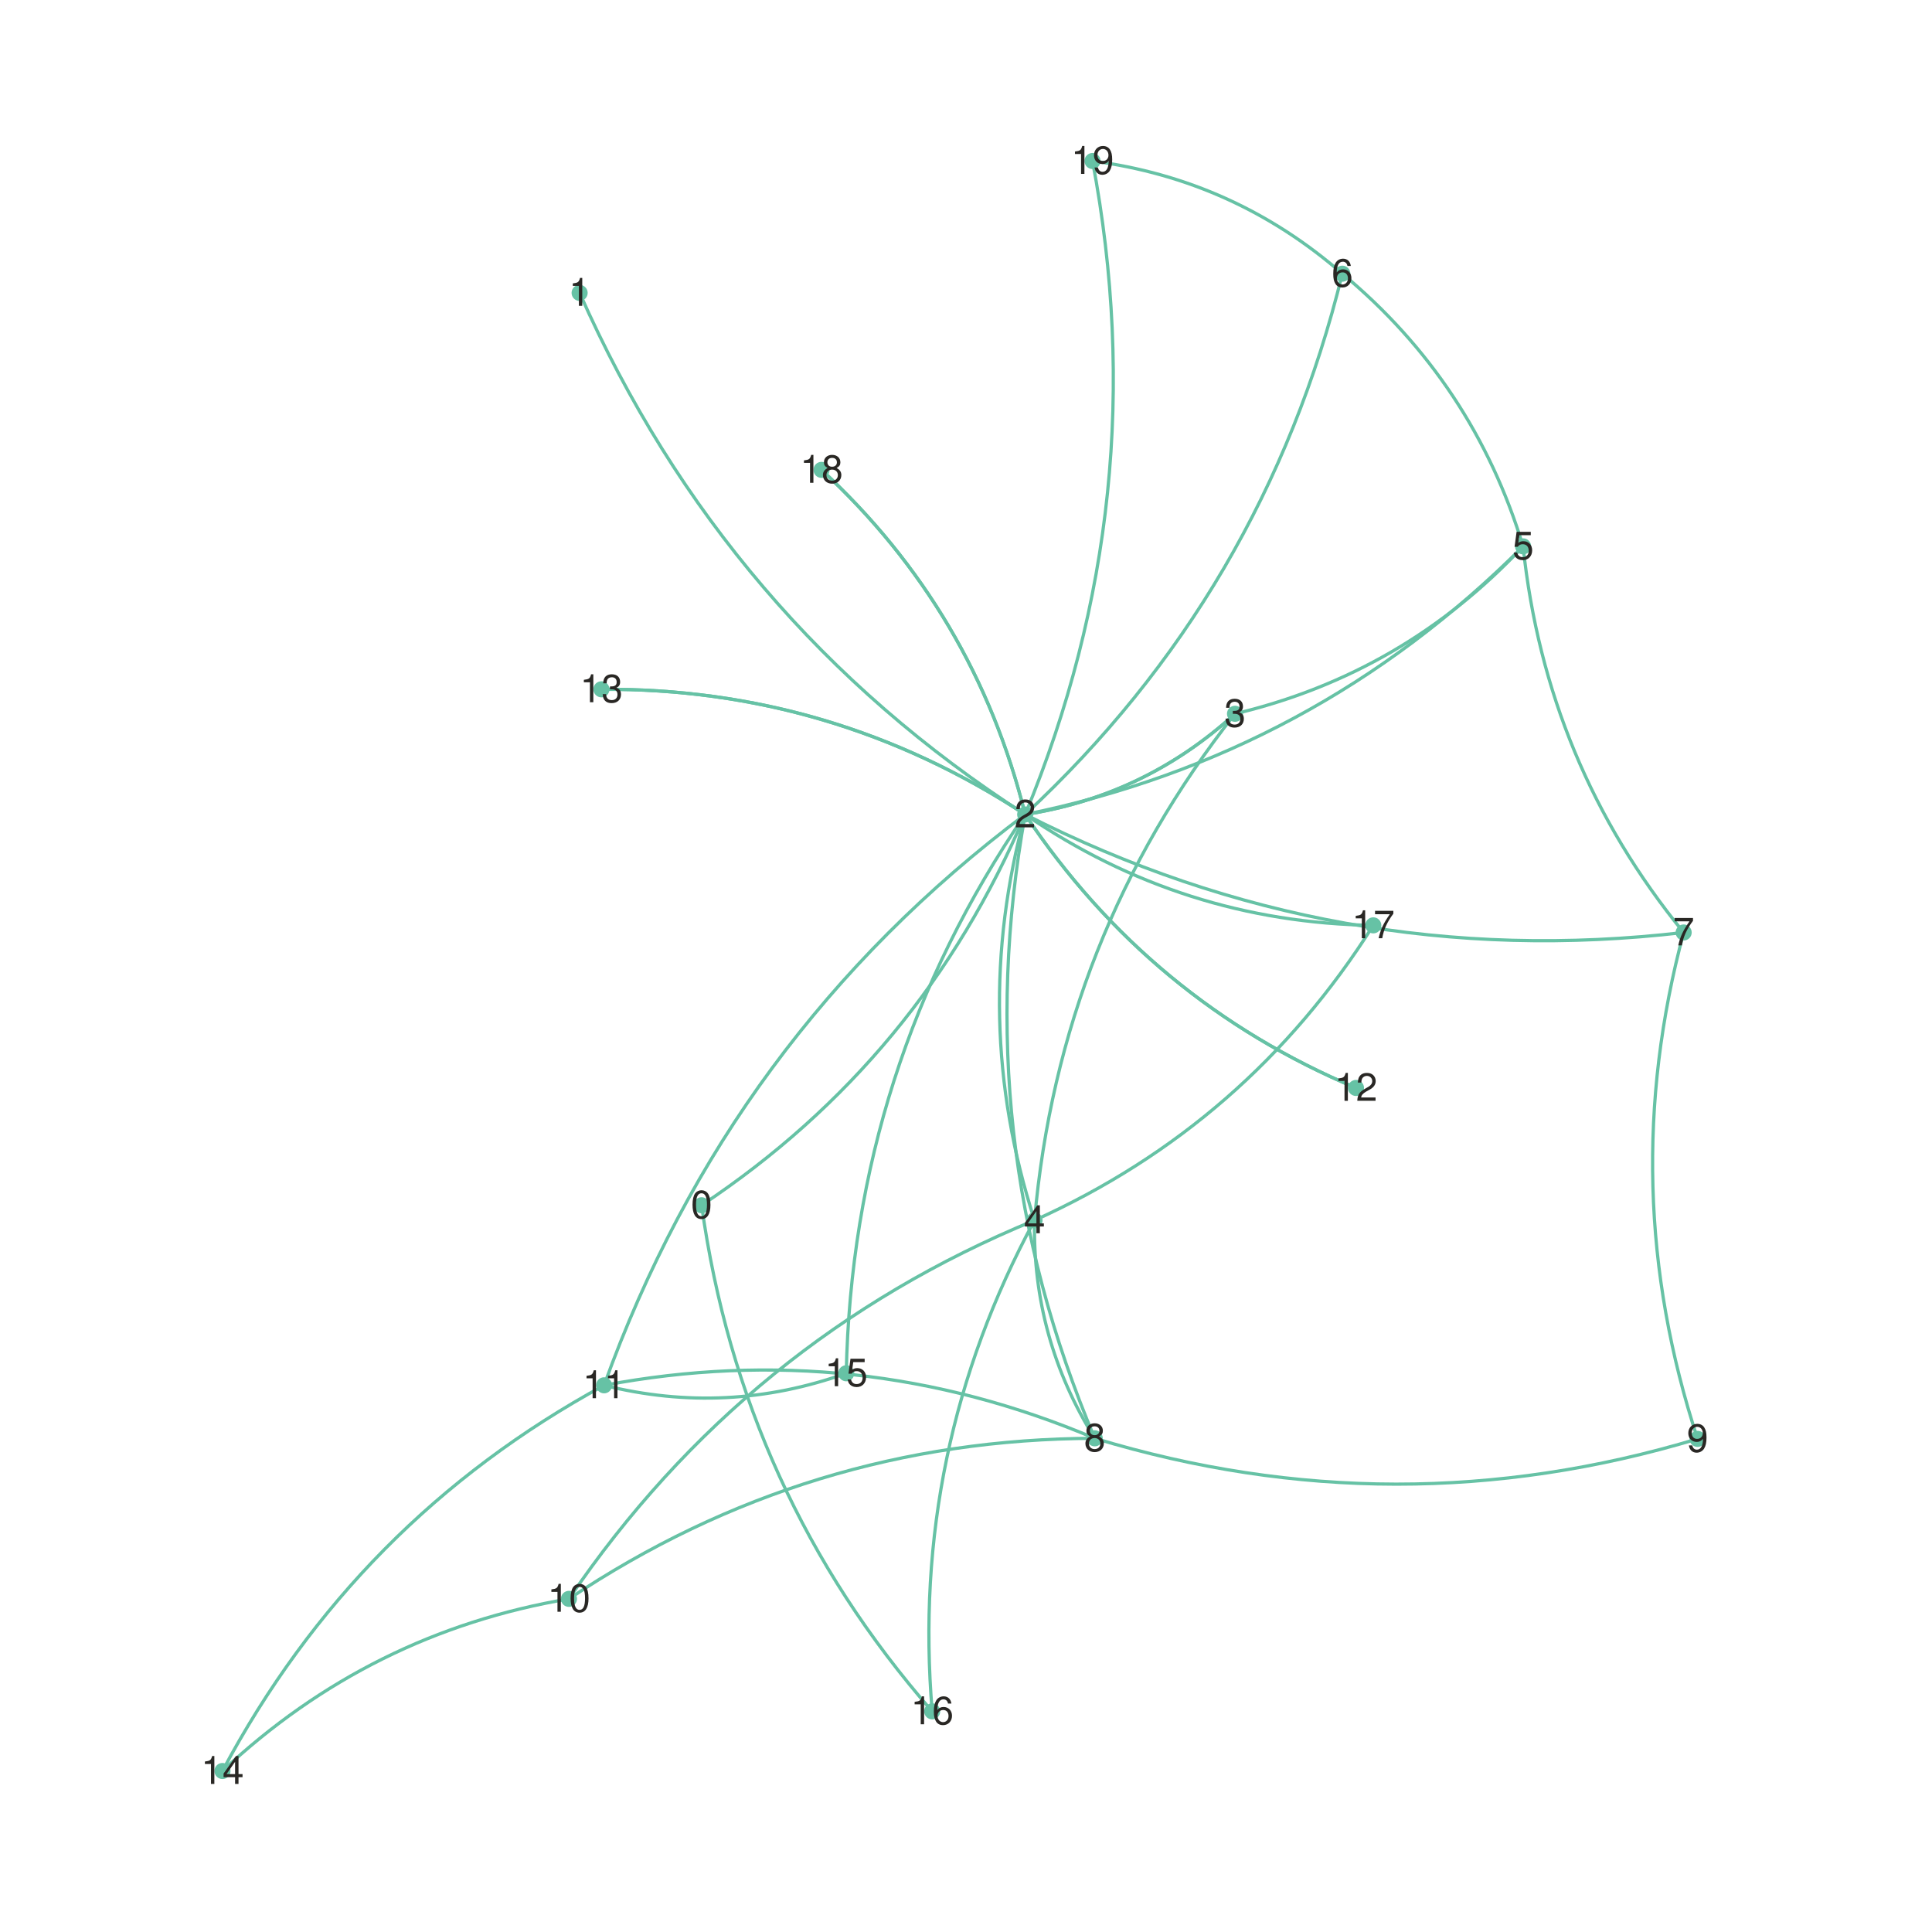
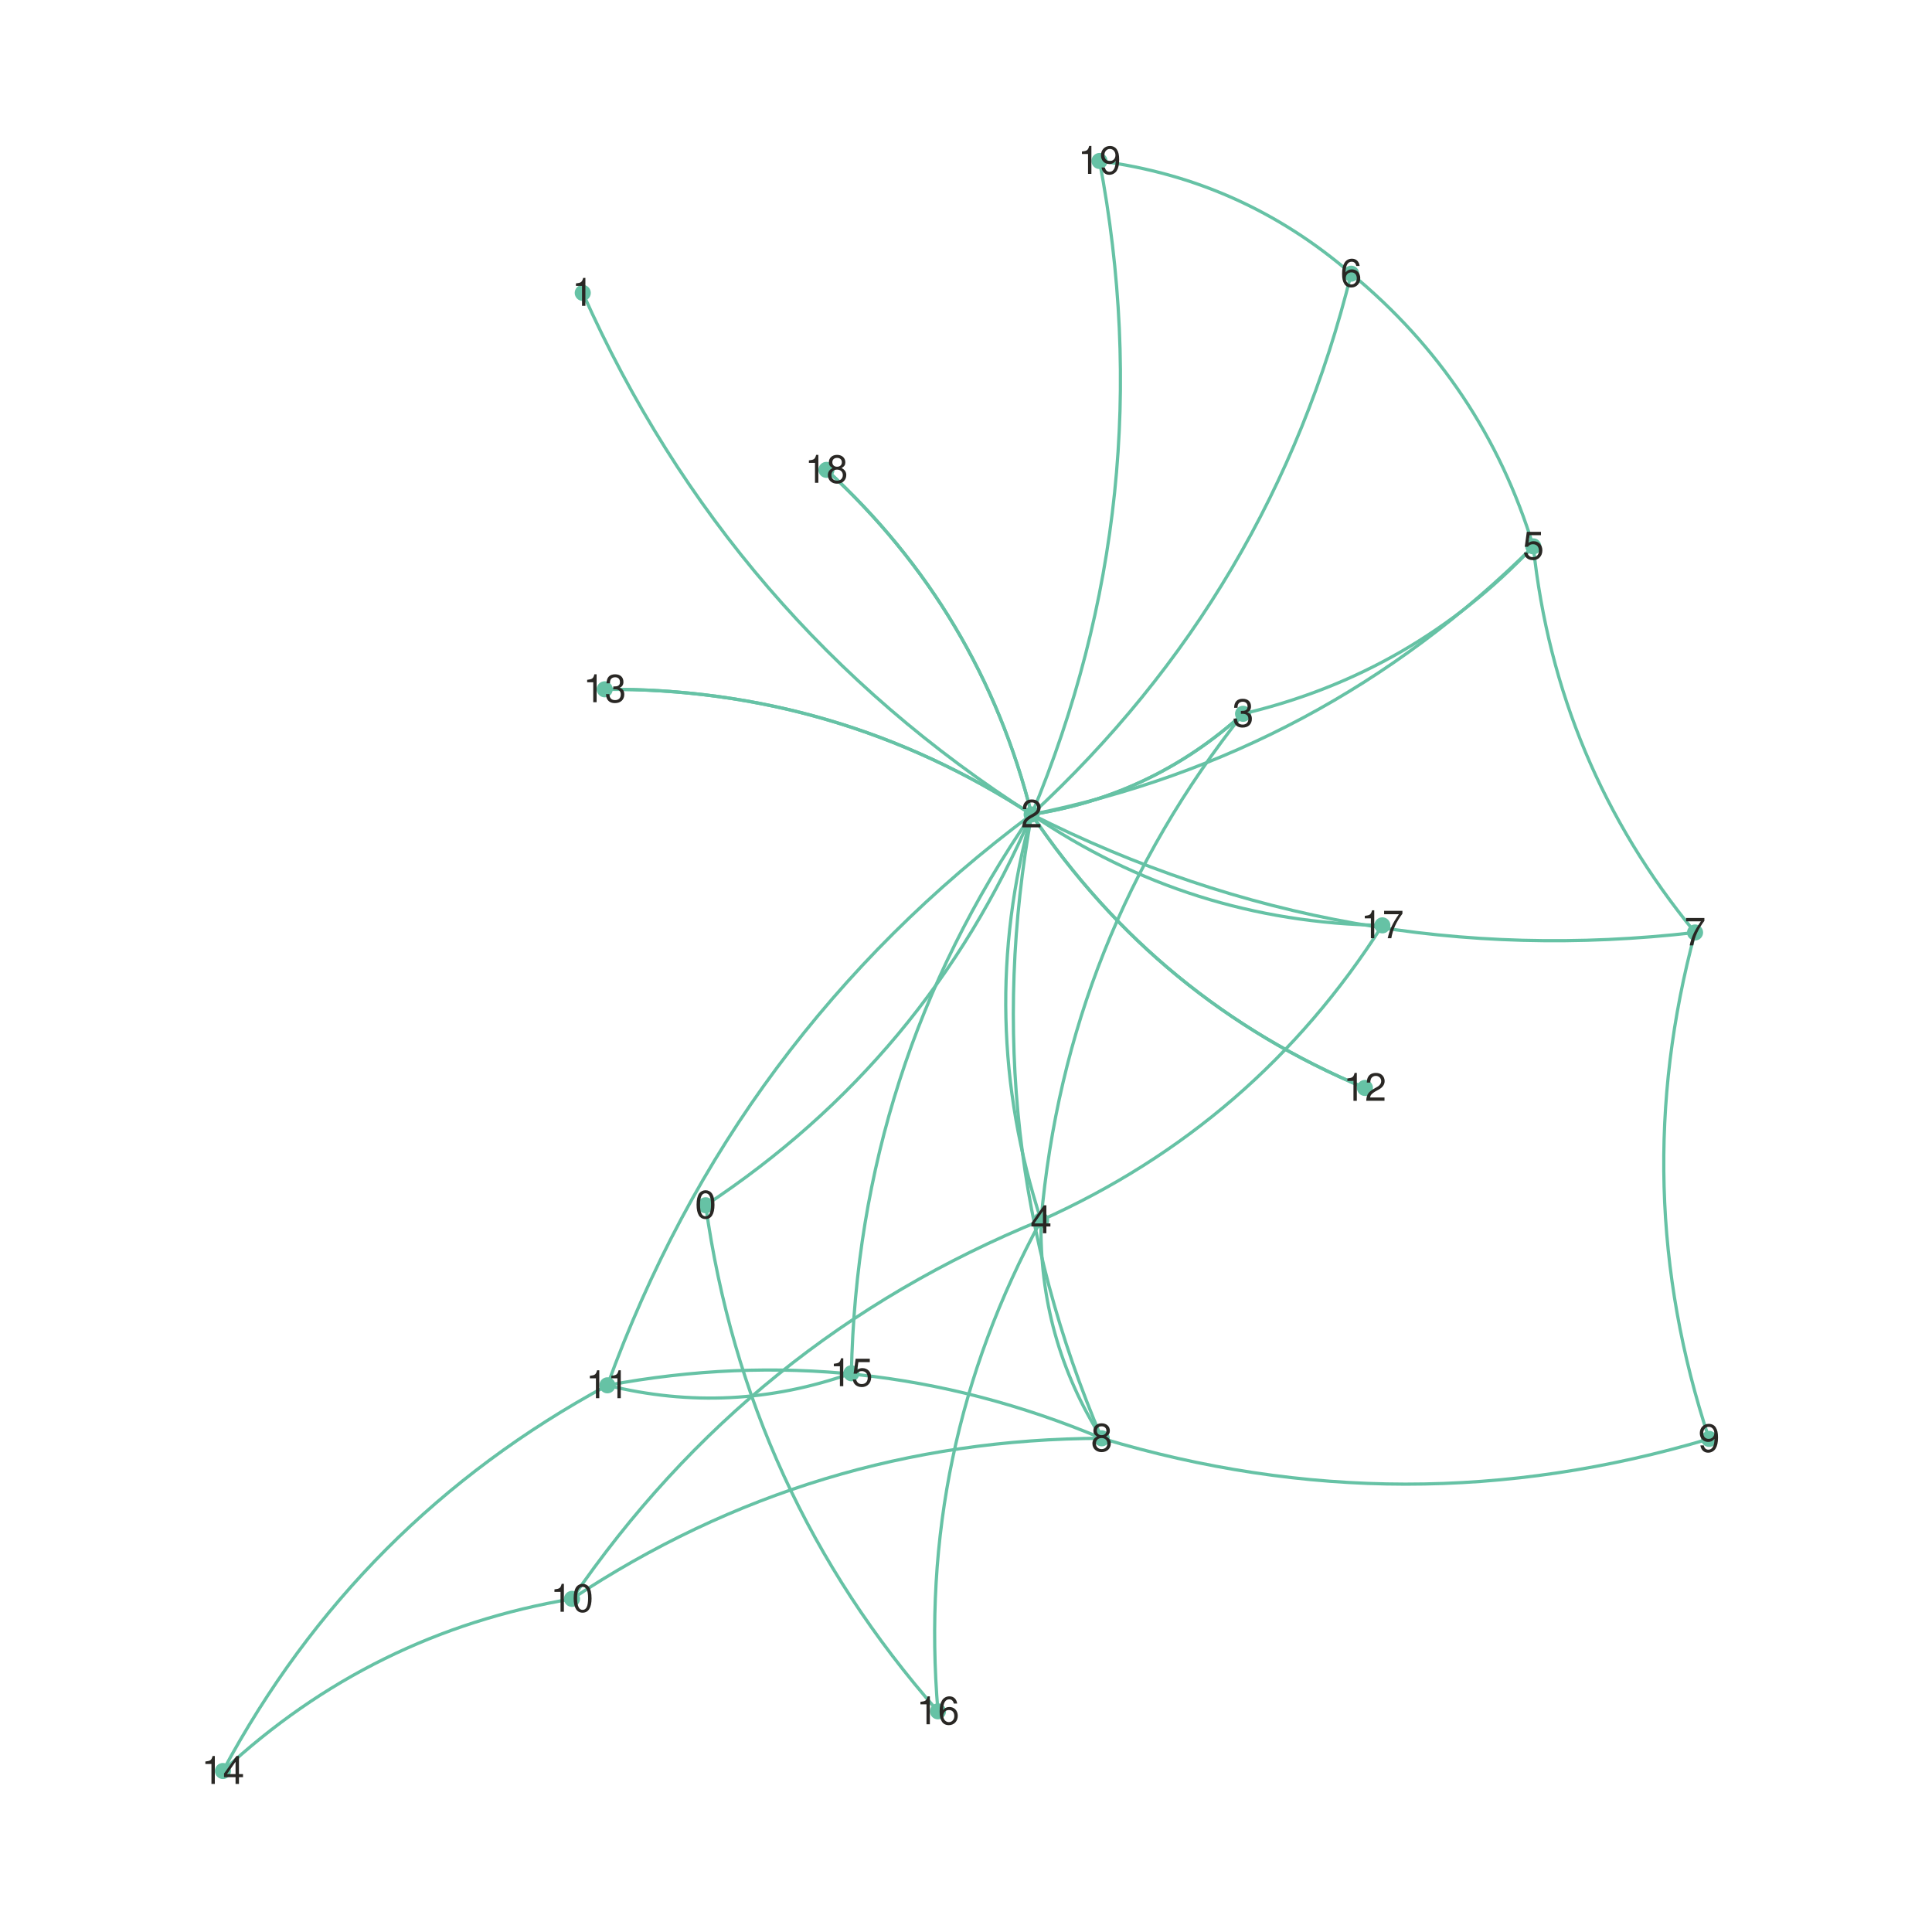
- <svg xmlns="http://www.w3.org/2000/svg" height="600px" id="t601b565b09664502bd2bf8551f6af595" preserveAspectRatio="xMidYMid meet" style="background-color:transparent;fill:rgb(16.1%,15.3%,14.1%);fill-opacity:1.0;font-family:Helvetica;font-size:12px;opacity:1.0;stroke:rgb(16.1%,15.3%,14.1%);stroke-opacity:1.0;stroke-width:1.0" viewBox="0 0 600 600" width="600px">
-   <g class="toyplot-axes-Cartesian" id="tf87b8322a7984489bb02ae6dfe00095d">
-     <clipPath id="tb545879122894365ae493ffcd6cab38d">
+ <svg xmlns="http://www.w3.org/2000/svg" height="600px" id="tdea0476ebf414ac59d86f448fdd7090e" preserveAspectRatio="xMidYMid meet" style="background-color:transparent;fill:rgb(16.1%,15.3%,14.1%);fill-opacity:1.0;font-family:Helvetica;font-size:12px;opacity:1.0;stroke:rgb(16.1%,15.3%,14.1%);stroke-opacity:1.0;stroke-width:1.0" viewBox="0 0 600 600" width="600px">
+   <g class="toyplot-axes-Cartesian" id="t14b61f6afaf740b184f3d48f6bdc2cb7">
+     <clipPath id="t197d4ea1c3da4e9c86a6f056a92df2d1">
      <rect height="540.0" width="540.0" x="30.0" y="30.0" />
    </clipPath>
-     <g class="toyplot-coordinate-events" clip-path="url(#tb545879122894365ae493ffcd6cab38d)" style="cursor:crosshair">
+     <g class="toyplot-coordinate-events" clip-path="url(#t197d4ea1c3da4e9c86a6f056a92df2d1)" style="cursor:crosshair">
      <rect height="540.0" style="pointer-events:all;visibility:hidden" width="540.0" x="30.0" y="30.0" />
-       <g class="toyplot-mark-Graph" id="tb7feaaca45c747429b478e9de1d1de56">
+       <g class="toyplot-mark-Graph" id="te7b984f9a4ac4584a011b1fb56d173dc">
        <g class="toyplot-Edges">
-           <path d="M 318.377 252.944 Q 286.203 328.811 217.892 374.306" style="fill:none;stroke:rgb(40%,76.1%,64.7%);stroke-opacity:1.0;stroke-width:1.0" />
-           <path d="M 318.377 252.944 Q 225.075 192.864 180.007 90.962" style="fill:none;stroke:rgb(40%,76.1%,64.7%);stroke-opacity:1.0;stroke-width:1.0" />
-           <path d="M 383.544 221.673 Q 355.616 247.157 318.377 252.944" style="fill:none;stroke:rgb(40%,76.1%,64.7%);stroke-opacity:1.0;stroke-width:1.0" />
-           <path d="M 383.544 221.673 Q 355.616 247.157 318.377 252.944" style="fill:none;stroke:rgb(40%,76.1%,64.7%);stroke-opacity:1.0;stroke-width:1.0" />
-           <path d="M 321.284 378.978 Q 328.993 290.917 383.544 221.673" style="fill:none;stroke:rgb(40%,76.1%,64.7%);stroke-opacity:1.0;stroke-width:1.0" />
-           <path d="M 321.284 378.978 Q 301.066 316.401 318.377 252.944" style="fill:none;stroke:rgb(40%,76.1%,64.7%);stroke-opacity:1.0;stroke-width:1.0" />
-           <path d="M 473.011 169.676 Q 408.092 234.679 318.377 252.944" style="fill:none;stroke:rgb(40%,76.1%,64.7%);stroke-opacity:1.0;stroke-width:1.0" />
-           <path d="M 473.011 169.676 Q 436.019 209.195 383.544 221.673" style="fill:none;stroke:rgb(40%,76.1%,64.7%);stroke-opacity:1.0;stroke-width:1.0" />
-           <path d="M 416.873 84.998 Q 392.63 183.856 318.377 252.944" style="fill:none;stroke:rgb(40%,76.1%,64.7%);stroke-opacity:1.0;stroke-width:1.0" />
-           <path d="M 416.873 84.998 Q 457.55 118.853 473.011 169.676" style="fill:none;stroke:rgb(40%,76.1%,64.7%);stroke-opacity:1.0;stroke-width:1.0" />
-           <path d="M 522.876 289.591 Q 480.09 237.169 473.011 169.676" style="fill:none;stroke:rgb(40%,76.1%,64.7%);stroke-opacity:1.0;stroke-width:1.0" />
-           <path d="M 522.876 289.591 Q 415.17 302.172 318.377 252.944" style="fill:none;stroke:rgb(40%,76.1%,64.7%);stroke-opacity:1.0;stroke-width:1.0" />
-           <path d="M 339.983 446.681 Q 320.553 415.655 321.284 378.978" style="fill:none;stroke:rgb(40%,76.1%,64.7%);stroke-opacity:1.0;stroke-width:1.0" />
-           <path d="M 339.983 446.681 Q 300.335 353.078 318.377 252.944" style="fill:none;stroke:rgb(40%,76.1%,64.7%);stroke-opacity:1.0;stroke-width:1.0" />
-           <path d="M 527.198 446.856 Q 433.564 475.061 339.983 446.681" style="fill:none;stroke:rgb(40%,76.1%,64.7%);stroke-opacity:1.0;stroke-width:1.0" />
-           <path d="M 527.198 446.856 Q 501.622 368.877 522.876 289.591" style="fill:none;stroke:rgb(40%,76.1%,64.7%);stroke-opacity:1.0;stroke-width:1.0" />
-           <path d="M 176.691 496.543 Q 250.913 446.935 339.983 446.681" style="fill:none;stroke:rgb(40%,76.1%,64.7%);stroke-opacity:1.0;stroke-width:1.0" />
-           <path d="M 176.691 496.543 Q 231.483 415.909 321.284 378.978" style="fill:none;stroke:rgb(40%,76.1%,64.7%);stroke-opacity:1.0;stroke-width:1.0" />
-           <path d="M 187.603 430.222 Q 266.243 415.423 339.983 446.681" style="fill:none;stroke:rgb(40%,76.1%,64.7%);stroke-opacity:1.0;stroke-width:1.0" />
-           <path d="M 187.603 430.222 Q 226.596 321.82 318.377 252.944" style="fill:none;stroke:rgb(40%,76.1%,64.7%);stroke-opacity:1.0;stroke-width:1.0" />
-           <path d="M 421.112 337.87 Q 357.1 310.933 318.377 252.944" style="fill:none;stroke:rgb(40%,76.1%,64.7%);stroke-opacity:1.0;stroke-width:1.0" />
-           <path d="M 421.112 337.87 Q 357.1 310.933 318.377 252.944" style="fill:none;stroke:rgb(40%,76.1%,64.7%);stroke-opacity:1.0;stroke-width:1.0" />
-           <path d="M 186.776 214.071 Q 258.364 213.62 318.377 252.944" style="fill:none;stroke:rgb(40%,76.1%,64.7%);stroke-opacity:1.0;stroke-width:1.0" />
-           <path d="M 186.776 214.071 Q 258.364 213.62 318.377 252.944" style="fill:none;stroke:rgb(40%,76.1%,64.7%);stroke-opacity:1.0;stroke-width:1.0" />
-           <path d="M 69.087 550.0 Q 114.93 507.01 176.691 496.543" style="fill:none;stroke:rgb(40%,76.1%,64.7%);stroke-opacity:1.0;stroke-width:1.0" />
-           <path d="M 69.087 550.0 Q 110.512 472.201 187.603 430.222" style="fill:none;stroke:rgb(40%,76.1%,64.7%);stroke-opacity:1.0;stroke-width:1.0" />
-           <path d="M 262.811 426.481 Q 264.757 331.315 318.377 252.944" style="fill:none;stroke:rgb(40%,76.1%,64.7%);stroke-opacity:1.0;stroke-width:1.0" />
-           <path d="M 262.811 426.481 Q 225.764 439.717 187.603 430.222" style="fill:none;stroke:rgb(40%,76.1%,64.7%);stroke-opacity:1.0;stroke-width:1.0" />
-           <path d="M 289.499 531.473 Q 282.687 450.422 321.284 378.978" style="fill:none;stroke:rgb(40%,76.1%,64.7%);stroke-opacity:1.0;stroke-width:1.0" />
-           <path d="M 289.499 531.473 Q 230.296 463.711 217.892 374.306" style="fill:none;stroke:rgb(40%,76.1%,64.7%);stroke-opacity:1.0;stroke-width:1.0" />
-           <path d="M 426.485 287.376 Q 367.305 286.498 318.377 252.944" style="fill:none;stroke:rgb(40%,76.1%,64.7%);stroke-opacity:1.0;stroke-width:1.0" />
-           <path d="M 426.485 287.376 Q 387.523 349.075 321.284 378.978" style="fill:none;stroke:rgb(40%,76.1%,64.7%);stroke-opacity:1.0;stroke-width:1.0" />
-           <path d="M 255.129 145.925 Q 302.686 189.877 318.377 252.944" style="fill:none;stroke:rgb(40%,76.1%,64.7%);stroke-opacity:1.0;stroke-width:1.0" />
-           <path d="M 255.129 145.925 Q 302.686 189.877 318.377 252.944" style="fill:none;stroke:rgb(40%,76.1%,64.7%);stroke-opacity:1.0;stroke-width:1.0" />
-           <path d="M 339.292 50.0 Q 359.05 154.633 318.377 252.944" style="fill:none;stroke:rgb(40%,76.1%,64.7%);stroke-opacity:1.0;stroke-width:1.0" />
-           <path d="M 339.292 50.0 Q 383.294 55.775 416.873 84.998" style="fill:none;stroke:rgb(40%,76.1%,64.7%);stroke-opacity:1.0;stroke-width:1.0" />
+           <path d="M 320.386 252.944 Q 287.971 328.811 219.149 374.306" style="fill:none;stroke:rgb(40%,76.1%,64.7%);stroke-opacity:1.0;stroke-width:1.0" />
+           <path d="M 320.386 252.944 Q 226.386 192.864 180.98 90.962" style="fill:none;stroke:rgb(40%,76.1%,64.7%);stroke-opacity:1.0;stroke-width:1.0" />
+           <path d="M 386.04 221.673 Q 357.904 247.157 320.386 252.944" style="fill:none;stroke:rgb(40%,76.1%,64.7%);stroke-opacity:1.0;stroke-width:1.0" />
+           <path d="M 386.04 221.673 Q 357.904 247.157 320.386 252.944" style="fill:none;stroke:rgb(40%,76.1%,64.7%);stroke-opacity:1.0;stroke-width:1.0" />
+           <path d="M 323.314 378.978 Q 331.081 290.917 386.04 221.673" style="fill:none;stroke:rgb(40%,76.1%,64.7%);stroke-opacity:1.0;stroke-width:1.0" />
+           <path d="M 323.314 378.978 Q 302.945 316.401 320.386 252.944" style="fill:none;stroke:rgb(40%,76.1%,64.7%);stroke-opacity:1.0;stroke-width:1.0" />
+           <path d="M 476.178 169.676 Q 410.772 234.679 320.386 252.944" style="fill:none;stroke:rgb(40%,76.1%,64.7%);stroke-opacity:1.0;stroke-width:1.0" />
+           <path d="M 476.178 169.676 Q 438.909 209.195 386.04 221.673" style="fill:none;stroke:rgb(40%,76.1%,64.7%);stroke-opacity:1.0;stroke-width:1.0" />
+           <path d="M 419.62 84.998 Q 395.195 183.856 320.386 252.944" style="fill:none;stroke:rgb(40%,76.1%,64.7%);stroke-opacity:1.0;stroke-width:1.0" />
+           <path d="M 419.62 84.998 Q 460.6 118.853 476.178 169.676" style="fill:none;stroke:rgb(40%,76.1%,64.7%);stroke-opacity:1.0;stroke-width:1.0" />
+           <path d="M 526.416 289.591 Q 483.31 237.169 476.178 169.676" style="fill:none;stroke:rgb(40%,76.1%,64.7%);stroke-opacity:1.0;stroke-width:1.0" />
+           <path d="M 526.416 289.591 Q 417.904 302.172 320.386 252.944" style="fill:none;stroke:rgb(40%,76.1%,64.7%);stroke-opacity:1.0;stroke-width:1.0" />
+           <path d="M 342.154 446.681 Q 322.578 415.655 323.314 378.978" style="fill:none;stroke:rgb(40%,76.1%,64.7%);stroke-opacity:1.0;stroke-width:1.0" />
+           <path d="M 342.154 446.681 Q 302.209 353.078 320.386 252.944" style="fill:none;stroke:rgb(40%,76.1%,64.7%);stroke-opacity:1.0;stroke-width:1.0" />
+           <path d="M 530.77 446.856 Q 436.435 475.061 342.154 446.681" style="fill:none;stroke:rgb(40%,76.1%,64.7%);stroke-opacity:1.0;stroke-width:1.0" />
+           <path d="M 530.77 446.856 Q 505.003 368.877 526.416 289.591" style="fill:none;stroke:rgb(40%,76.1%,64.7%);stroke-opacity:1.0;stroke-width:1.0" />
+           <path d="M 177.639 496.543 Q 252.417 446.935 342.154 446.681" style="fill:none;stroke:rgb(40%,76.1%,64.7%);stroke-opacity:1.0;stroke-width:1.0" />
+           <path d="M 177.639 496.543 Q 232.842 415.909 323.314 378.978" style="fill:none;stroke:rgb(40%,76.1%,64.7%);stroke-opacity:1.0;stroke-width:1.0" />
+           <path d="M 188.633 430.222 Q 267.862 415.423 342.154 446.681" style="fill:none;stroke:rgb(40%,76.1%,64.7%);stroke-opacity:1.0;stroke-width:1.0" />
+           <path d="M 188.633 430.222 Q 227.918 321.82 320.386 252.944" style="fill:none;stroke:rgb(40%,76.1%,64.7%);stroke-opacity:1.0;stroke-width:1.0" />
+           <path d="M 423.89 337.87 Q 359.399 310.933 320.386 252.944" style="fill:none;stroke:rgb(40%,76.1%,64.7%);stroke-opacity:1.0;stroke-width:1.0" />
+           <path d="M 423.89 337.87 Q 359.399 310.933 320.386 252.944" style="fill:none;stroke:rgb(40%,76.1%,64.7%);stroke-opacity:1.0;stroke-width:1.0" />
+           <path d="M 187.8 214.071 Q 259.924 213.62 320.386 252.944" style="fill:none;stroke:rgb(40%,76.1%,64.7%);stroke-opacity:1.0;stroke-width:1.0" />
+           <path d="M 187.8 214.071 Q 259.924 213.62 320.386 252.944" style="fill:none;stroke:rgb(40%,76.1%,64.7%);stroke-opacity:1.0;stroke-width:1.0" />
+           <path d="M 69.23 550.0 Q 115.416 507.01 177.639 496.543" style="fill:none;stroke:rgb(40%,76.1%,64.7%);stroke-opacity:1.0;stroke-width:1.0" />
+           <path d="M 69.23 550.0 Q 110.965 472.201 188.633 430.222" style="fill:none;stroke:rgb(40%,76.1%,64.7%);stroke-opacity:1.0;stroke-width:1.0" />
+           <path d="M 264.404 426.481 Q 266.364 331.315 320.386 252.944" style="fill:none;stroke:rgb(40%,76.1%,64.7%);stroke-opacity:1.0;stroke-width:1.0" />
+           <path d="M 264.404 426.481 Q 227.079 439.717 188.633 430.222" style="fill:none;stroke:rgb(40%,76.1%,64.7%);stroke-opacity:1.0;stroke-width:1.0" />
+           <path d="M 291.292 531.473 Q 284.429 450.422 323.314 378.978" style="fill:none;stroke:rgb(40%,76.1%,64.7%);stroke-opacity:1.0;stroke-width:1.0" />
+           <path d="M 291.292 531.473 Q 231.645 463.711 219.149 374.306" style="fill:none;stroke:rgb(40%,76.1%,64.7%);stroke-opacity:1.0;stroke-width:1.0" />
+           <path d="M 429.303 287.376 Q 369.68 286.498 320.386 252.944" style="fill:none;stroke:rgb(40%,76.1%,64.7%);stroke-opacity:1.0;stroke-width:1.0" />
+           <path d="M 429.303 287.376 Q 390.049 349.075 323.314 378.978" style="fill:none;stroke:rgb(40%,76.1%,64.7%);stroke-opacity:1.0;stroke-width:1.0" />
+           <path d="M 256.664 145.925 Q 304.578 189.877 320.386 252.944" style="fill:none;stroke:rgb(40%,76.1%,64.7%);stroke-opacity:1.0;stroke-width:1.0" />
+           <path d="M 256.664 145.925 Q 304.578 189.877 320.386 252.944" style="fill:none;stroke:rgb(40%,76.1%,64.7%);stroke-opacity:1.0;stroke-width:1.0" />
+           <path d="M 341.458 50.0 Q 361.363 154.633 320.386 252.944" style="fill:none;stroke:rgb(40%,76.1%,64.7%);stroke-opacity:1.0;stroke-width:1.0" />
+           <path d="M 341.458 50.0 Q 385.788 55.775 419.62 84.998" style="fill:none;stroke:rgb(40%,76.1%,64.7%);stroke-opacity:1.0;stroke-width:1.0" />
        </g>
        <g class="toyplot-Vertices">
          <g class="toyplot-Datum" style="fill:rgb(40%,76.1%,64.7%);fill-opacity:1.0;opacity:1.0;stroke:rgb(40%,76.1%,64.7%);stroke-opacity:1.0">
-             <circle cx="217.892" cy="374.306" r="2.0" />
+             <circle cx="219.149" cy="374.306" r="2.0" />
          </g>
          <g class="toyplot-Datum" style="fill:rgb(40%,76.1%,64.7%);fill-opacity:1.0;opacity:1.0;stroke:rgb(40%,76.1%,64.7%);stroke-opacity:1.0">
-             <circle cx="180.007" cy="90.962" r="2.0" />
+             <circle cx="180.98" cy="90.962" r="2.0" />
          </g>
          <g class="toyplot-Datum" style="fill:rgb(40%,76.1%,64.7%);fill-opacity:1.0;opacity:1.0;stroke:rgb(40%,76.1%,64.7%);stroke-opacity:1.0">
-             <circle cx="318.377" cy="252.944" r="2.0" />
+             <circle cx="320.386" cy="252.944" r="2.0" />
          </g>
          <g class="toyplot-Datum" style="fill:rgb(40%,76.1%,64.7%);fill-opacity:1.0;opacity:1.0;stroke:rgb(40%,76.1%,64.7%);stroke-opacity:1.0">
-             <circle cx="383.544" cy="221.673" r="2.0" />
+             <circle cx="386.04" cy="221.673" r="2.0" />
          </g>
          <g class="toyplot-Datum" style="fill:rgb(40%,76.1%,64.7%);fill-opacity:1.0;opacity:1.0;stroke:rgb(40%,76.1%,64.7%);stroke-opacity:1.0">
-             <circle cx="321.284" cy="378.978" r="2.0" />
+             <circle cx="323.314" cy="378.978" r="2.0" />
          </g>
          <g class="toyplot-Datum" style="fill:rgb(40%,76.1%,64.7%);fill-opacity:1.0;opacity:1.0;stroke:rgb(40%,76.1%,64.7%);stroke-opacity:1.0">
-             <circle cx="473.011" cy="169.676" r="2.0" />
+             <circle cx="476.178" cy="169.676" r="2.0" />
          </g>
          <g class="toyplot-Datum" style="fill:rgb(40%,76.1%,64.7%);fill-opacity:1.0;opacity:1.0;stroke:rgb(40%,76.1%,64.7%);stroke-opacity:1.0">
-             <circle cx="416.873" cy="84.998" r="2.0" />
+             <circle cx="419.62" cy="84.998" r="2.0" />
          </g>
          <g class="toyplot-Datum" style="fill:rgb(40%,76.1%,64.7%);fill-opacity:1.0;opacity:1.0;stroke:rgb(40%,76.1%,64.7%);stroke-opacity:1.0">
-             <circle cx="522.876" cy="289.591" r="2.0" />
+             <circle cx="526.416" cy="289.591" r="2.0" />
          </g>
          <g class="toyplot-Datum" style="fill:rgb(40%,76.1%,64.7%);fill-opacity:1.0;opacity:1.0;stroke:rgb(40%,76.1%,64.7%);stroke-opacity:1.0">
-             <circle cx="339.983" cy="446.681" r="2.0" />
+             <circle cx="342.154" cy="446.681" r="2.0" />
          </g>
          <g class="toyplot-Datum" style="fill:rgb(40%,76.1%,64.7%);fill-opacity:1.0;opacity:1.0;stroke:rgb(40%,76.1%,64.7%);stroke-opacity:1.0">
-             <circle cx="527.198" cy="446.856" r="2.0" />
+             <circle cx="530.77" cy="446.856" r="2.0" />
          </g>
          <g class="toyplot-Datum" style="fill:rgb(40%,76.1%,64.7%);fill-opacity:1.0;opacity:1.0;stroke:rgb(40%,76.1%,64.7%);stroke-opacity:1.0">
-             <circle cx="176.691" cy="496.543" r="2.0" />
+             <circle cx="177.639" cy="496.543" r="2.0" />
          </g>
          <g class="toyplot-Datum" style="fill:rgb(40%,76.1%,64.7%);fill-opacity:1.0;opacity:1.0;stroke:rgb(40%,76.1%,64.7%);stroke-opacity:1.0">
-             <circle cx="187.603" cy="430.222" r="2.0" />
+             <circle cx="188.633" cy="430.222" r="2.0" />
          </g>
          <g class="toyplot-Datum" style="fill:rgb(40%,76.1%,64.7%);fill-opacity:1.0;opacity:1.0;stroke:rgb(40%,76.1%,64.7%);stroke-opacity:1.0">
-             <circle cx="421.112" cy="337.87" r="2.0" />
+             <circle cx="423.89" cy="337.87" r="2.0" />
          </g>
          <g class="toyplot-Datum" style="fill:rgb(40%,76.1%,64.7%);fill-opacity:1.0;opacity:1.0;stroke:rgb(40%,76.1%,64.7%);stroke-opacity:1.0">
-             <circle cx="186.776" cy="214.071" r="2.0" />
+             <circle cx="187.8" cy="214.071" r="2.0" />
          </g>
          <g class="toyplot-Datum" style="fill:rgb(40%,76.1%,64.7%);fill-opacity:1.0;opacity:1.0;stroke:rgb(40%,76.1%,64.7%);stroke-opacity:1.0">
-             <circle cx="69.087" cy="550.0" r="2.0" />
+             <circle cx="69.23" cy="550.0" r="2.0" />
          </g>
          <g class="toyplot-Datum" style="fill:rgb(40%,76.1%,64.7%);fill-opacity:1.0;opacity:1.0;stroke:rgb(40%,76.1%,64.7%);stroke-opacity:1.0">
-             <circle cx="262.811" cy="426.481" r="2.0" />
+             <circle cx="264.404" cy="426.481" r="2.0" />
          </g>
          <g class="toyplot-Datum" style="fill:rgb(40%,76.1%,64.7%);fill-opacity:1.0;opacity:1.0;stroke:rgb(40%,76.1%,64.7%);stroke-opacity:1.0">
-             <circle cx="289.499" cy="531.473" r="2.0" />
+             <circle cx="291.292" cy="531.473" r="2.0" />
          </g>
          <g class="toyplot-Datum" style="fill:rgb(40%,76.1%,64.7%);fill-opacity:1.0;opacity:1.0;stroke:rgb(40%,76.1%,64.7%);stroke-opacity:1.0">
-             <circle cx="426.485" cy="287.376" r="2.0" />
+             <circle cx="429.303" cy="287.376" r="2.0" />
          </g>
          <g class="toyplot-Datum" style="fill:rgb(40%,76.1%,64.7%);fill-opacity:1.0;opacity:1.0;stroke:rgb(40%,76.1%,64.7%);stroke-opacity:1.0">
-             <circle cx="255.129" cy="145.925" r="2.0" />
+             <circle cx="256.664" cy="145.925" r="2.0" />
          </g>
          <g class="toyplot-Datum" style="fill:rgb(40%,76.1%,64.7%);fill-opacity:1.0;opacity:1.0;stroke:rgb(40%,76.1%,64.7%);stroke-opacity:1.0">
-             <circle cx="339.292" cy="50.0" r="2.0" />
+             <circle cx="341.458" cy="50.0" r="2.0" />
          </g>
        </g>
        <g class="toyplot-Labels">
-           <text class="toyplot-Datum" style="dominant-baseline:middle;font-size:12px;font-weight:normal;stroke:none;text-anchor:middle" transform="translate(217.8919,374.3061)">
+           <text class="toyplot-Datum" style="dominant-baseline:middle;font-size:12px;font-weight:normal;stroke:none;text-anchor:middle" transform="translate(219.1486,374.3061)">
            <tspan style="dominant-baseline:inherit">0</tspan>
          </text>
-           <text class="toyplot-Datum" style="dominant-baseline:middle;font-size:12px;font-weight:normal;stroke:none;text-anchor:middle" transform="translate(180.0069,90.96221)">
+           <text class="toyplot-Datum" style="dominant-baseline:middle;font-size:12px;font-weight:normal;stroke:none;text-anchor:middle" transform="translate(180.9801,90.96221)">
            <tspan style="dominant-baseline:inherit">1</tspan>
          </text>
-           <text class="toyplot-Datum" style="dominant-baseline:middle;font-size:12px;font-weight:normal;stroke:none;text-anchor:middle" transform="translate(318.3767,252.9444)">
+           <text class="toyplot-Datum" style="dominant-baseline:middle;font-size:12px;font-weight:normal;stroke:none;text-anchor:middle" transform="translate(320.3856,252.9444)">
            <tspan style="dominant-baseline:inherit">2</tspan>
          </text>
-           <text class="toyplot-Datum" style="dominant-baseline:middle;font-size:12px;font-weight:normal;stroke:none;text-anchor:middle" transform="translate(383.5436,221.6728)">
+           <text class="toyplot-Datum" style="dominant-baseline:middle;font-size:12px;font-weight:normal;stroke:none;text-anchor:middle" transform="translate(386.0403,221.6728)">
            <tspan style="dominant-baseline:inherit">3</tspan>
          </text>
-           <text class="toyplot-Datum" style="dominant-baseline:middle;font-size:12px;font-weight:normal;stroke:none;text-anchor:middle" transform="translate(321.2835,378.9781)">
+           <text class="toyplot-Datum" style="dominant-baseline:middle;font-size:12px;font-weight:normal;stroke:none;text-anchor:middle" transform="translate(323.3141,378.9781)">
            <tspan style="dominant-baseline:inherit">4</tspan>
          </text>
-           <text class="toyplot-Datum" style="dominant-baseline:middle;font-size:12px;font-weight:normal;stroke:none;text-anchor:middle" transform="translate(473.0115,169.6756)">
+           <text class="toyplot-Datum" style="dominant-baseline:middle;font-size:12px;font-weight:normal;stroke:none;text-anchor:middle" transform="translate(476.1779,169.6756)">
            <tspan style="dominant-baseline:inherit">5</tspan>
          </text>
-           <text class="toyplot-Datum" style="dominant-baseline:middle;font-size:12px;font-weight:normal;stroke:none;text-anchor:middle" transform="translate(416.8734,84.99799)">
+           <text class="toyplot-Datum" style="dominant-baseline:middle;font-size:12px;font-weight:normal;stroke:none;text-anchor:middle" transform="translate(419.6196,84.99799)">
            <tspan style="dominant-baseline:inherit">6</tspan>
          </text>
-           <text class="toyplot-Datum" style="dominant-baseline:middle;font-size:12px;font-weight:normal;stroke:none;text-anchor:middle" transform="translate(522.8761,289.5907)">
+           <text class="toyplot-Datum" style="dominant-baseline:middle;font-size:12px;font-weight:normal;stroke:none;text-anchor:middle" transform="translate(526.4157,289.5907)">
            <tspan style="dominant-baseline:inherit">7</tspan>
          </text>
-           <text class="toyplot-Datum" style="dominant-baseline:middle;font-size:12px;font-weight:normal;stroke:none;text-anchor:middle" transform="translate(339.9829,446.6808)">
+           <text class="toyplot-Datum" style="dominant-baseline:middle;font-size:12px;font-weight:normal;stroke:none;text-anchor:middle" transform="translate(342.1535,446.6808)">
            <tspan style="dominant-baseline:inherit">8</tspan>
          </text>
-           <text class="toyplot-Datum" style="dominant-baseline:middle;font-size:12px;font-weight:normal;stroke:none;text-anchor:middle" transform="translate(527.1977,446.8562)">
+           <text class="toyplot-Datum" style="dominant-baseline:middle;font-size:12px;font-weight:normal;stroke:none;text-anchor:middle" transform="translate(530.7697,446.8562)">
            <tspan style="dominant-baseline:inherit">9</tspan>
          </text>
-           <text class="toyplot-Datum" style="dominant-baseline:middle;font-size:12px;font-weight:normal;stroke:none;text-anchor:middle" transform="translate(176.6909,496.5431)">
+           <text class="toyplot-Datum" style="dominant-baseline:middle;font-size:12px;font-weight:normal;stroke:none;text-anchor:middle" transform="translate(177.6393,496.5431)">
            <tspan style="dominant-baseline:inherit">10</tspan>
          </text>
-           <text class="toyplot-Datum" style="dominant-baseline:middle;font-size:12px;font-weight:normal;stroke:none;text-anchor:middle" transform="translate(187.6028,430.222)">
+           <text class="toyplot-Datum" style="dominant-baseline:middle;font-size:12px;font-weight:normal;stroke:none;text-anchor:middle" transform="translate(188.6328,430.222)">
            <tspan style="dominant-baseline:inherit">11</tspan>
          </text>
-           <text class="toyplot-Datum" style="dominant-baseline:middle;font-size:12px;font-weight:normal;stroke:none;text-anchor:middle" transform="translate(421.1117,337.87)">
+           <text class="toyplot-Datum" style="dominant-baseline:middle;font-size:12px;font-weight:normal;stroke:none;text-anchor:middle" transform="translate(423.8896,337.87)">
            <tspan style="dominant-baseline:inherit">12</tspan>
          </text>
-           <text class="toyplot-Datum" style="dominant-baseline:middle;font-size:12px;font-weight:normal;stroke:none;text-anchor:middle" transform="translate(186.7763,214.0707)">
+           <text class="toyplot-Datum" style="dominant-baseline:middle;font-size:12px;font-weight:normal;stroke:none;text-anchor:middle" transform="translate(187.8001,214.0707)">
            <tspan style="dominant-baseline:inherit">13</tspan>
          </text>
-           <text class="toyplot-Datum" style="dominant-baseline:middle;font-size:12px;font-weight:normal;stroke:none;text-anchor:middle" transform="translate(69.08746,550.0)">
+           <text class="toyplot-Datum" style="dominant-baseline:middle;font-size:12px;font-weight:normal;stroke:none;text-anchor:middle" transform="translate(69.23034,550.0)">
            <tspan style="dominant-baseline:inherit">14</tspan>
          </text>
-           <text class="toyplot-Datum" style="dominant-baseline:middle;font-size:12px;font-weight:normal;stroke:none;text-anchor:middle" transform="translate(262.8106,426.4808)">
+           <text class="toyplot-Datum" style="dominant-baseline:middle;font-size:12px;font-weight:normal;stroke:none;text-anchor:middle" transform="translate(264.4036,426.4808)">
            <tspan style="dominant-baseline:inherit">15</tspan>
          </text>
-           <text class="toyplot-Datum" style="dominant-baseline:middle;font-size:12px;font-weight:normal;stroke:none;text-anchor:middle" transform="translate(289.4994,531.4732)">
+           <text class="toyplot-Datum" style="dominant-baseline:middle;font-size:12px;font-weight:normal;stroke:none;text-anchor:middle" transform="translate(291.2921,531.4732)">
            <tspan style="dominant-baseline:inherit">16</tspan>
          </text>
-           <text class="toyplot-Datum" style="dominant-baseline:middle;font-size:12px;font-weight:normal;stroke:none;text-anchor:middle" transform="translate(426.4853,287.3756)">
+           <text class="toyplot-Datum" style="dominant-baseline:middle;font-size:12px;font-weight:normal;stroke:none;text-anchor:middle" transform="translate(429.3034,287.3756)">
            <tspan style="dominant-baseline:inherit">17</tspan>
          </text>
-           <text class="toyplot-Datum" style="dominant-baseline:middle;font-size:12px;font-weight:normal;stroke:none;text-anchor:middle" transform="translate(255.1289,145.9252)">
+           <text class="toyplot-Datum" style="dominant-baseline:middle;font-size:12px;font-weight:normal;stroke:none;text-anchor:middle" transform="translate(256.6643,145.9252)">
            <tspan style="dominant-baseline:inherit">18</tspan>
          </text>
-           <text class="toyplot-Datum" style="dominant-baseline:middle;font-size:12px;font-weight:normal;stroke:none;text-anchor:middle" transform="translate(339.2925,50.0)">
+           <text class="toyplot-Datum" style="dominant-baseline:middle;font-size:12px;font-weight:normal;stroke:none;text-anchor:middle" transform="translate(341.4579,50.0)">
            <tspan style="dominant-baseline:inherit">19</tspan>
          </text>
        </g>
      </g>
    </g>
    <g class="toyplot-coordinates" style="visibility:hidden">
      <rect height="14.0" style="fill:rgb(100%,100%,100%);fill-opacity:1.0;opacity:0.75;stroke:none" width="90.0" x="450.0" y="60.0" />
      <text style="alignment-baseline:middle;font-size:10px;font-weight:normal;stroke:none;text-anchor:middle" x="495.0" y="67.0" />
    </g>
  </g>
</svg>
